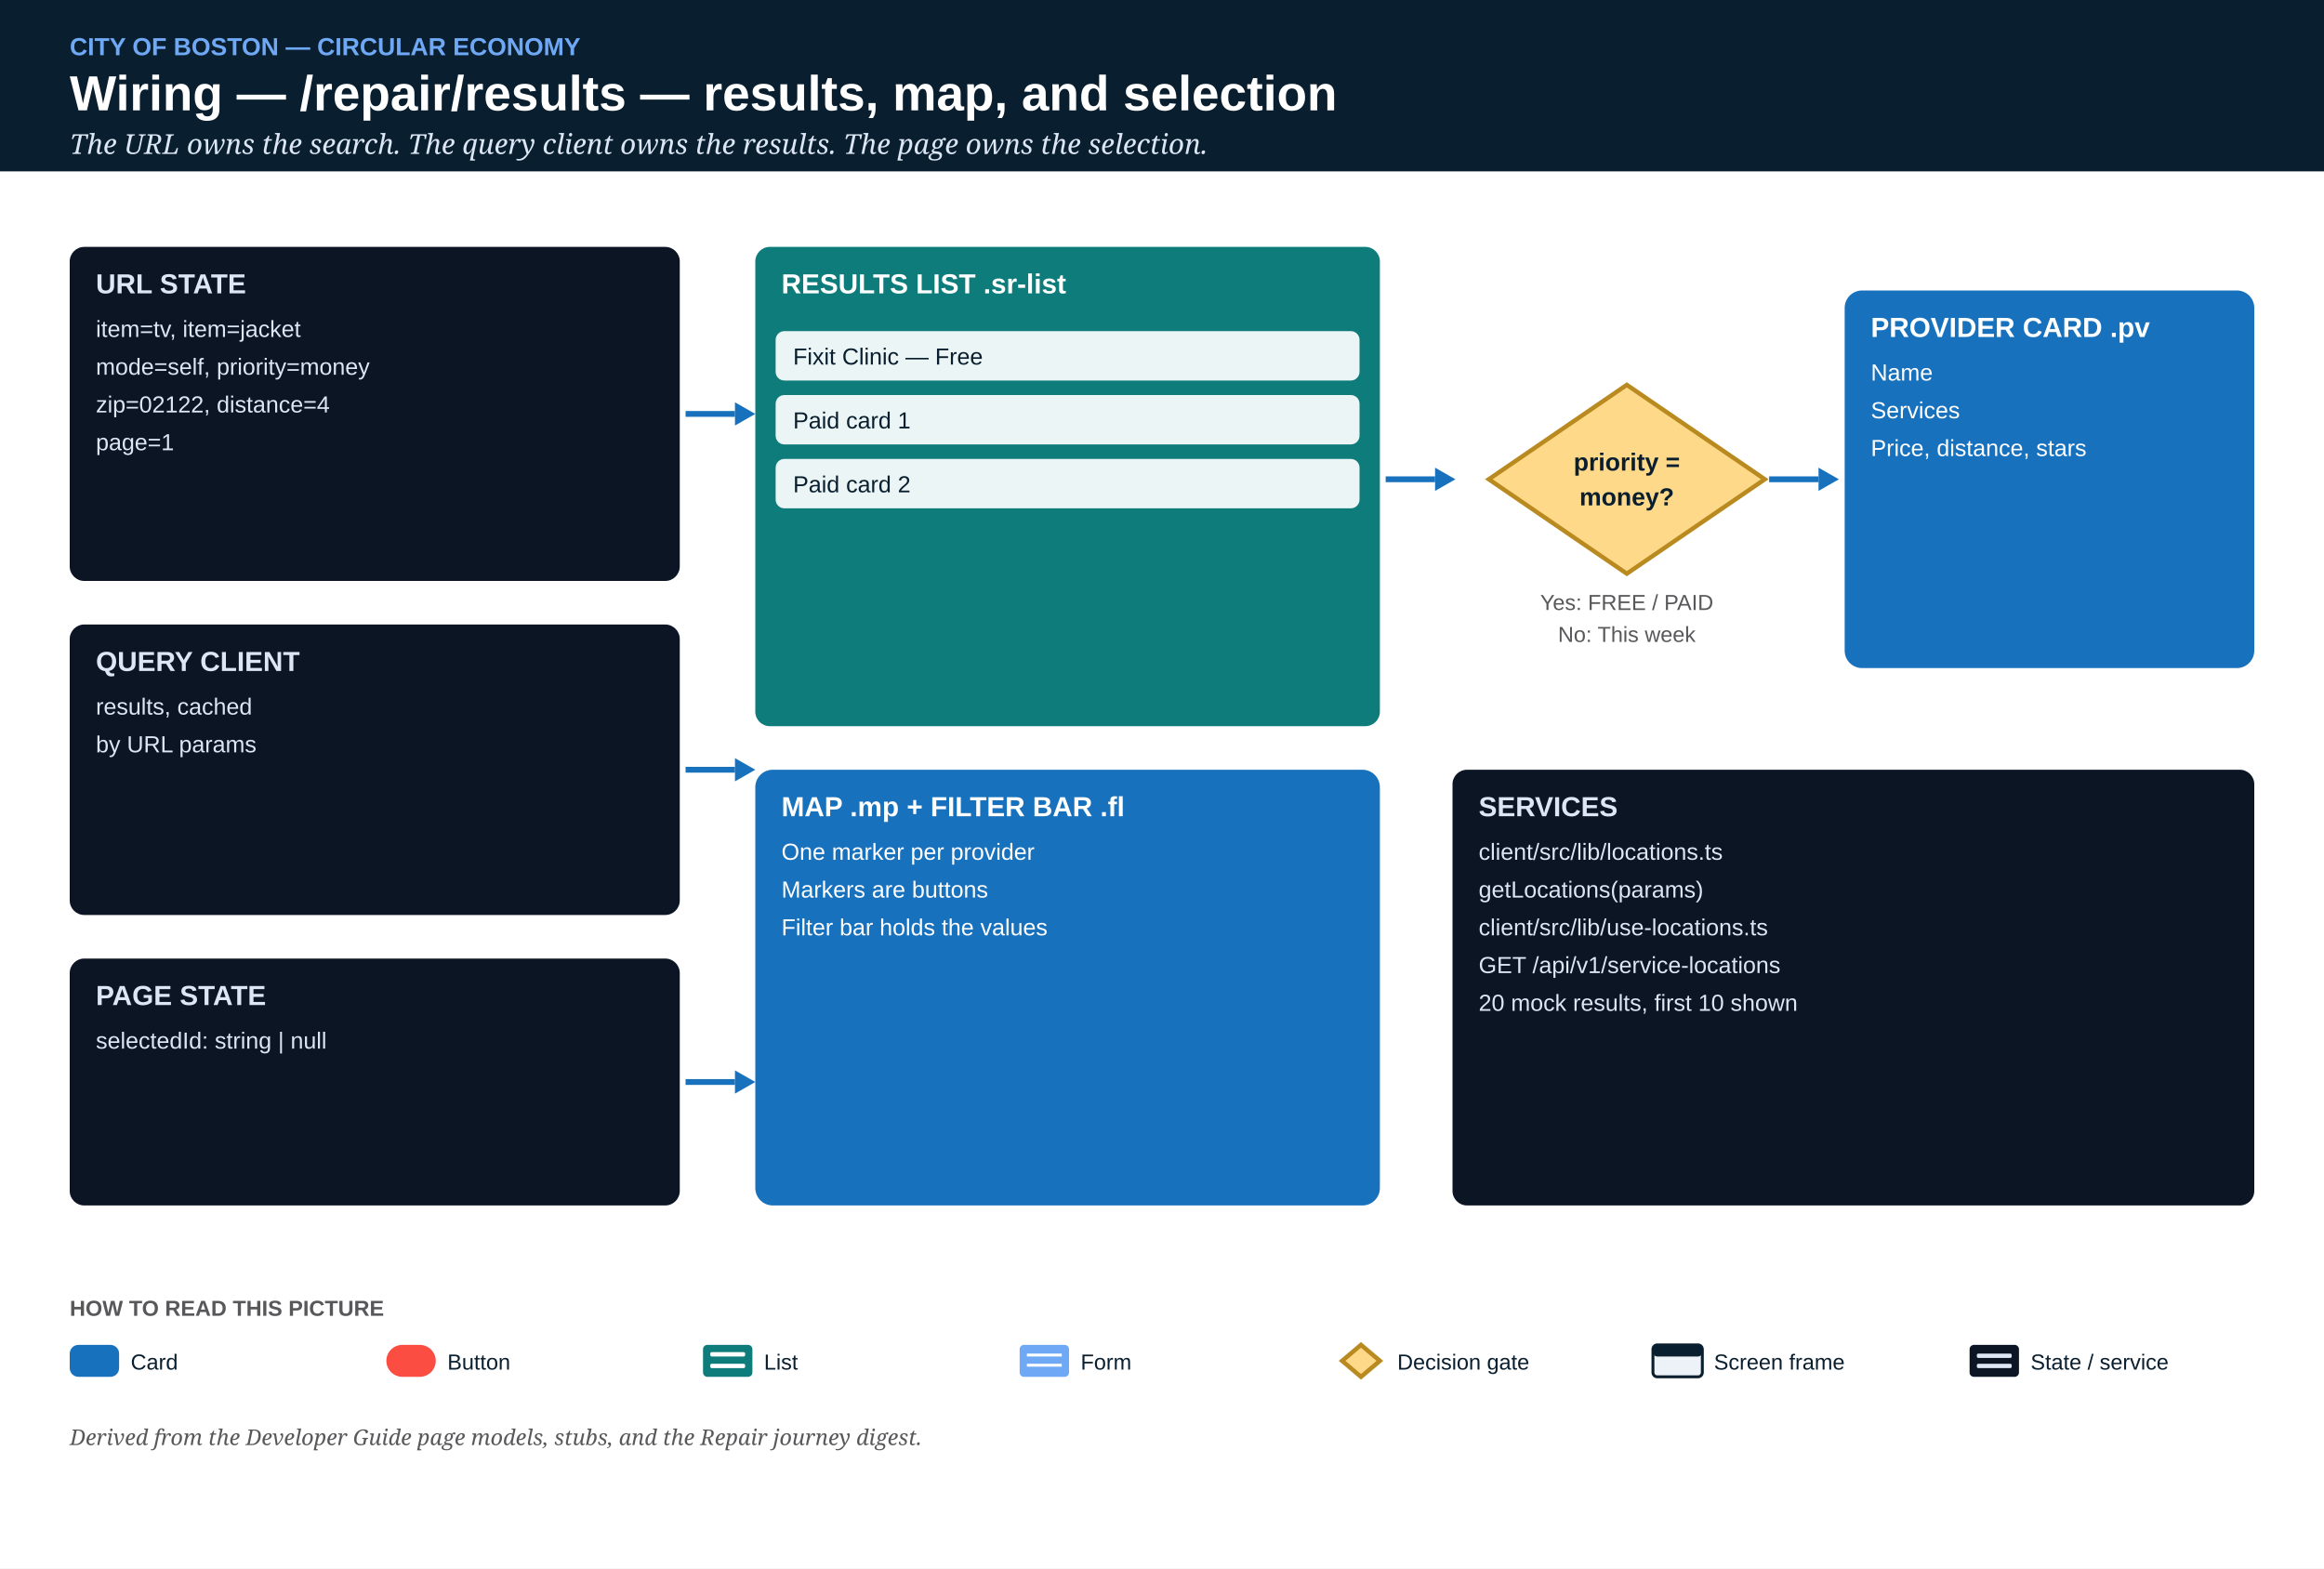
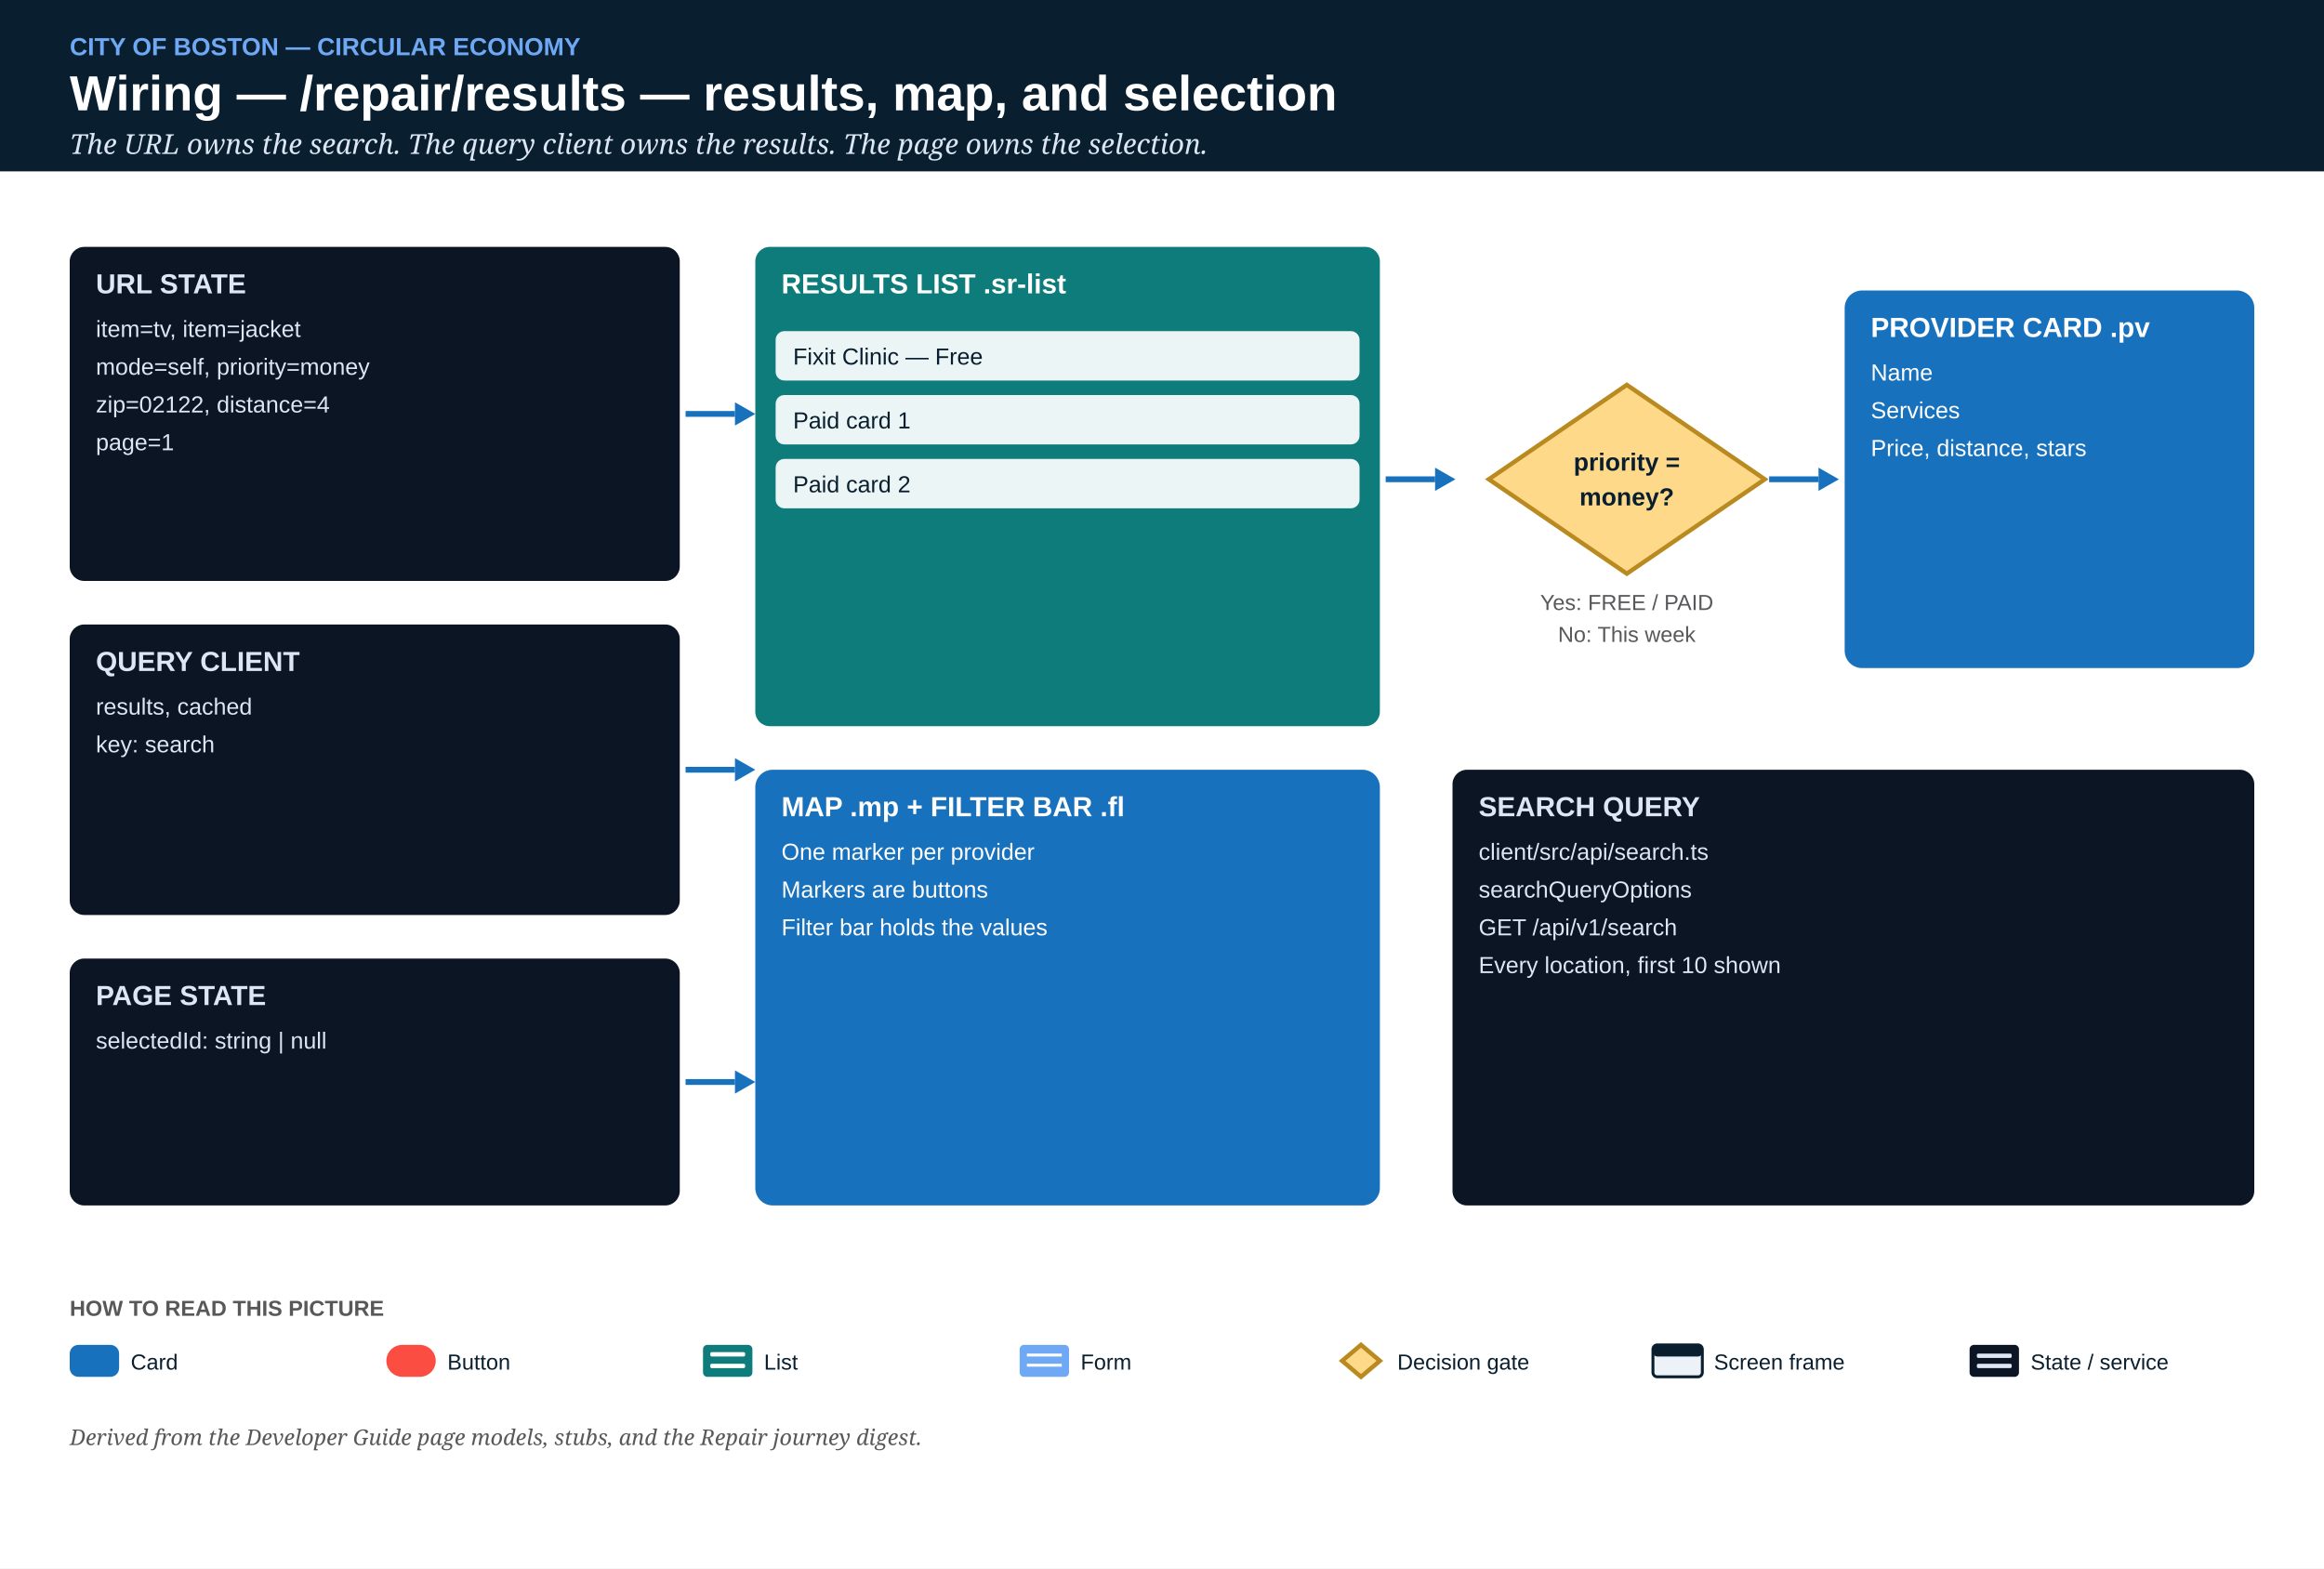
<svg xmlns="http://www.w3.org/2000/svg" width="1600" height="1080" viewBox="0 0 1600 1080">
  <rect x="0" y="0" width="1600" height="1080" rx="0" fill="#FFFFFF" />
  <rect x="0" y="0" width="1600" height="118" rx="0" fill="#091F2F" />
  <text x="48" y="38" font-family="Montserrat, Arial, sans-serif" font-size="17" fill="#6FA8F5" text-anchor="start" font-weight="bold">CITY OF BOSTON  —  CIRCULAR ECONOMY</text>
  <text x="48" y="76" font-family="Montserrat, Arial, sans-serif" font-size="34" fill="#FFFFFF" text-anchor="start" font-weight="bold">Wiring — /repair/results — results, map, and selection</text>
  <text x="48" y="106" font-family="Lora, Georgia, serif" font-size="19" fill="#DCE6F4" text-anchor="start" font-style="italic">The URL owns the search. The query client owns the results. The page owns the selection.</text>
  <rect x="48" y="170" width="420" height="230" rx="10" fill="#0B1524" />
  <text x="66" y="202" font-family="Montserrat, Arial, sans-serif" font-size="19" fill="#DCE6F4" text-anchor="start" font-weight="bold">URL STATE</text>
  <text x="66" y="232" font-family="Montserrat, Arial, sans-serif" font-size="16" fill="#DCE6F4" text-anchor="start">item=tv, item=jacket</text>
  <text x="66" y="258" font-family="Montserrat, Arial, sans-serif" font-size="16" fill="#DCE6F4" text-anchor="start">mode=self, priority=money</text>
  <text x="66" y="284" font-family="Montserrat, Arial, sans-serif" font-size="16" fill="#DCE6F4" text-anchor="start">zip=02122, distance=4</text>
  <text x="66" y="310" font-family="Montserrat, Arial, sans-serif" font-size="16" fill="#DCE6F4" text-anchor="start">page=1</text>
  <rect x="48" y="430" width="420" height="200" rx="10" fill="#0B1524" />
  <text x="66" y="462" font-family="Montserrat, Arial, sans-serif" font-size="19" fill="#DCE6F4" text-anchor="start" font-weight="bold">QUERY CLIENT</text>
  <text x="66" y="492" font-family="Montserrat, Arial, sans-serif" font-size="16" fill="#DCE6F4" text-anchor="start">results, cached</text>
-   <text x="66" y="518" font-family="Montserrat, Arial, sans-serif" font-size="16" fill="#DCE6F4" text-anchor="start">by URL params</text>
+   <text x="66" y="518" font-family="Montserrat, Arial, sans-serif" font-size="16" fill="#DCE6F4" text-anchor="start">key: search</text>
  <rect x="48" y="660" width="420" height="170" rx="10" fill="#0B1524" />
  <text x="66" y="692" font-family="Montserrat, Arial, sans-serif" font-size="19" fill="#DCE6F4" text-anchor="start" font-weight="bold">PAGE STATE</text>
  <text x="66" y="722" font-family="Montserrat, Arial, sans-serif" font-size="16" fill="#DCE6F4" text-anchor="start">selectedId: string | null</text>
  <line x1="472" y1="285" x2="506" y2="285" stroke="#1871BD" stroke-width="4" />
  <polygon points="506,277 520,285 506,293" fill="#1871BD" />
  <line x1="472" y1="530" x2="506" y2="530" stroke="#1871BD" stroke-width="4" />
  <polygon points="506,522 520,530 506,538" fill="#1871BD" />
  <line x1="472" y1="745" x2="506" y2="745" stroke="#1871BD" stroke-width="4" />
  <polygon points="506,737 520,745 506,753" fill="#1871BD" />
  <rect x="520" y="170" width="430" height="330" rx="10" fill="#0E7C7B" />
  <text x="538" y="202" font-family="Montserrat, Arial, sans-serif" font-size="19" fill="#FFFFFF" text-anchor="start" font-weight="bold">RESULTS LIST  .sr-list</text>
  <rect x="534" y="228" width="402" height="34" rx="6" fill="#FFFFFF" opacity="0.92" />
  <text x="546" y="251" font-family="Montserrat, Arial, sans-serif" font-size="16" fill="#091F2F" text-anchor="start">Fixit Clinic — Free</text>
  <rect x="534" y="272" width="402" height="34" rx="6" fill="#FFFFFF" opacity="0.92" />
  <text x="546" y="295" font-family="Montserrat, Arial, sans-serif" font-size="16" fill="#091F2F" text-anchor="start">Paid card 1</text>
  <rect x="534" y="316" width="402" height="34" rx="6" fill="#FFFFFF" opacity="0.92" />
  <text x="546" y="339" font-family="Montserrat, Arial, sans-serif" font-size="16" fill="#091F2F" text-anchor="start">Paid card 2</text>
  <rect x="520" y="530" width="430" height="300" rx="12" fill="#1871BD" />
  <text x="538" y="562" font-family="Montserrat, Arial, sans-serif" font-size="19" fill="#FFFFFF" text-anchor="start" font-weight="bold">MAP  .mp  +  FILTER BAR  .fl</text>
  <text x="538" y="592" font-family="Montserrat, Arial, sans-serif" font-size="16" fill="#FFFFFF" text-anchor="start">One marker per provider</text>
  <text x="538" y="618" font-family="Montserrat, Arial, sans-serif" font-size="16" fill="#FFFFFF" text-anchor="start">Markers are buttons</text>
  <text x="538" y="644" font-family="Montserrat, Arial, sans-serif" font-size="16" fill="#FFFFFF" text-anchor="start">Filter bar holds the values</text>
  <line x1="954" y1="330" x2="988" y2="330" stroke="#1871BD" stroke-width="4" />
  <polygon points="988,322 1002,330 988,338" fill="#1871BD" />
  <polygon points="1120,265.0 1215.0,330 1120,395.0 1025.0,330" fill="#FFD98A" stroke="#B98A1F" stroke-width="3" />
  <text x="1120" y="324" font-family="Montserrat, Arial, sans-serif" font-size="17" fill="#091F2F" text-anchor="middle" font-weight="bold">priority =</text>
  <text x="1120" y="348" font-family="Montserrat, Arial, sans-serif" font-size="17" fill="#091F2F" text-anchor="middle" font-weight="bold">money?</text>
  <text x="1120" y="420" font-family="Montserrat, Arial, sans-serif" font-size="15" fill="#58585B" text-anchor="middle">Yes: FREE / PAID</text>
  <text x="1120" y="442" font-family="Montserrat, Arial, sans-serif" font-size="15" fill="#58585B" text-anchor="middle">No: This week</text>
  <line x1="1218" y1="330" x2="1252" y2="330" stroke="#1871BD" stroke-width="4" />
  <polygon points="1252,322 1266,330 1252,338" fill="#1871BD" />
  <rect x="1270" y="200" width="282" height="260" rx="12" fill="#1871BD" />
  <text x="1288" y="232" font-family="Montserrat, Arial, sans-serif" font-size="19" fill="#FFFFFF" text-anchor="start" font-weight="bold">PROVIDER CARD  .pv</text>
  <text x="1288" y="262" font-family="Montserrat, Arial, sans-serif" font-size="16" fill="#FFFFFF" text-anchor="start">Name</text>
  <text x="1288" y="288" font-family="Montserrat, Arial, sans-serif" font-size="16" fill="#FFFFFF" text-anchor="start">Services</text>
  <text x="1288" y="314" font-family="Montserrat, Arial, sans-serif" font-size="16" fill="#FFFFFF" text-anchor="start">Price, distance, stars</text>
  <rect x="1000" y="530" width="552" height="300" rx="10" fill="#0B1524" />
-   <text x="1018" y="562" font-family="Montserrat, Arial, sans-serif" font-size="19" fill="#DCE6F4" text-anchor="start" font-weight="bold">SERVICES</text>
-   <text x="1018" y="592" font-family="Montserrat, Arial, sans-serif" font-size="16" fill="#DCE6F4" text-anchor="start">client/src/lib/locations.ts</text>
-   <text x="1018" y="618" font-family="Montserrat, Arial, sans-serif" font-size="16" fill="#DCE6F4" text-anchor="start">getLocations(params)</text>
-   <text x="1018" y="644" font-family="Montserrat, Arial, sans-serif" font-size="16" fill="#DCE6F4" text-anchor="start">client/src/lib/use-locations.ts</text>
-   <text x="1018" y="670" font-family="Montserrat, Arial, sans-serif" font-size="16" fill="#DCE6F4" text-anchor="start">GET /api/v1/service-locations</text>
-   <text x="1018" y="696" font-family="Montserrat, Arial, sans-serif" font-size="16" fill="#DCE6F4" text-anchor="start">20 mock results, first 10 shown</text>
+   <text x="1018" y="562" font-family="Montserrat, Arial, sans-serif" font-size="19" fill="#DCE6F4" text-anchor="start" font-weight="bold">SEARCH QUERY</text>
+   <text x="1018" y="592" font-family="Montserrat, Arial, sans-serif" font-size="16" fill="#DCE6F4" text-anchor="start">client/src/api/search.ts</text>
+   <text x="1018" y="618" font-family="Montserrat, Arial, sans-serif" font-size="16" fill="#DCE6F4" text-anchor="start">searchQueryOptions</text>
+   <text x="1018" y="644" font-family="Montserrat, Arial, sans-serif" font-size="16" fill="#DCE6F4" text-anchor="start">GET /api/v1/search</text>
+   <text x="1018" y="670" font-family="Montserrat, Arial, sans-serif" font-size="16" fill="#DCE6F4" text-anchor="start">Every location, first 10 shown</text>
  <text x="48" y="906" font-family="Montserrat, Arial, sans-serif" font-size="15" fill="#58585B" text-anchor="start" font-weight="bold">HOW TO READ THIS PICTURE</text>
  <rect x="48" y="926" width="34" height="22" rx="6" fill="#1871BD" />
  <text x="90" y="943" font-family="Montserrat, Arial, sans-serif" font-size="15" fill="#091F2F" text-anchor="start">Card</text>
  <rect x="266" y="926" width="34" height="22" rx="11" fill="#FB4D42" />
  <text x="308" y="943" font-family="Montserrat, Arial, sans-serif" font-size="15" fill="#091F2F" text-anchor="start">Button</text>
  <rect x="484" y="926" width="34" height="22" rx="3" fill="#0E7C7B" />
  <rect x="489" y="931" width="24" height="3" rx="1" fill="#FFFFFF" />
  <rect x="489" y="939" width="24" height="3" rx="1" fill="#FFFFFF" />
  <text x="526" y="943" font-family="Montserrat, Arial, sans-serif" font-size="15" fill="#091F2F" text-anchor="start">List</text>
  <rect x="702" y="926" width="34" height="22" rx="3" fill="#6FA8F5" />
  <rect x="707" y="932" width="24" height="2" rx="0" fill="#FFFFFF" />
  <rect x="707" y="939" width="24" height="2" rx="0" fill="#FFFFFF" />
  <text x="744" y="943" font-family="Montserrat, Arial, sans-serif" font-size="15" fill="#091F2F" text-anchor="start">Form</text>
  <polygon points="937,926.0 950.0,937 937,948.0 924.0,937" fill="#FFD98A" stroke="#B98A1F" stroke-width="3" />
  <text x="962" y="943" font-family="Montserrat, Arial, sans-serif" font-size="15" fill="#091F2F" text-anchor="start">Decision gate</text>
  <rect x="1138" y="926" width="34" height="22" rx="3" fill="#EDF2F9" stroke="#091F2F" stroke-width="2" />
  <rect x="1138" y="926" width="34" height="8" rx="3" fill="#091F2F" />
  <text x="1180" y="943" font-family="Montserrat, Arial, sans-serif" font-size="15" fill="#091F2F" text-anchor="start">Screen frame</text>
  <rect x="1356" y="926" width="34" height="22" rx="3" fill="#0B1524" />
  <rect x="1361" y="932" width="24" height="3" rx="1" fill="#DCE6F4" />
  <rect x="1361" y="939" width="24" height="3" rx="1" fill="#DCE6F4" />
  <text x="1398" y="943" font-family="Montserrat, Arial, sans-serif" font-size="15" fill="#091F2F" text-anchor="start">State / service</text>
  <text x="48" y="995" font-family="Lora, Georgia, serif" font-size="15" fill="#58585B" text-anchor="start" font-style="italic">Derived from the Developer Guide page models, stubs, and the Repair journey digest.</text>
</svg>
